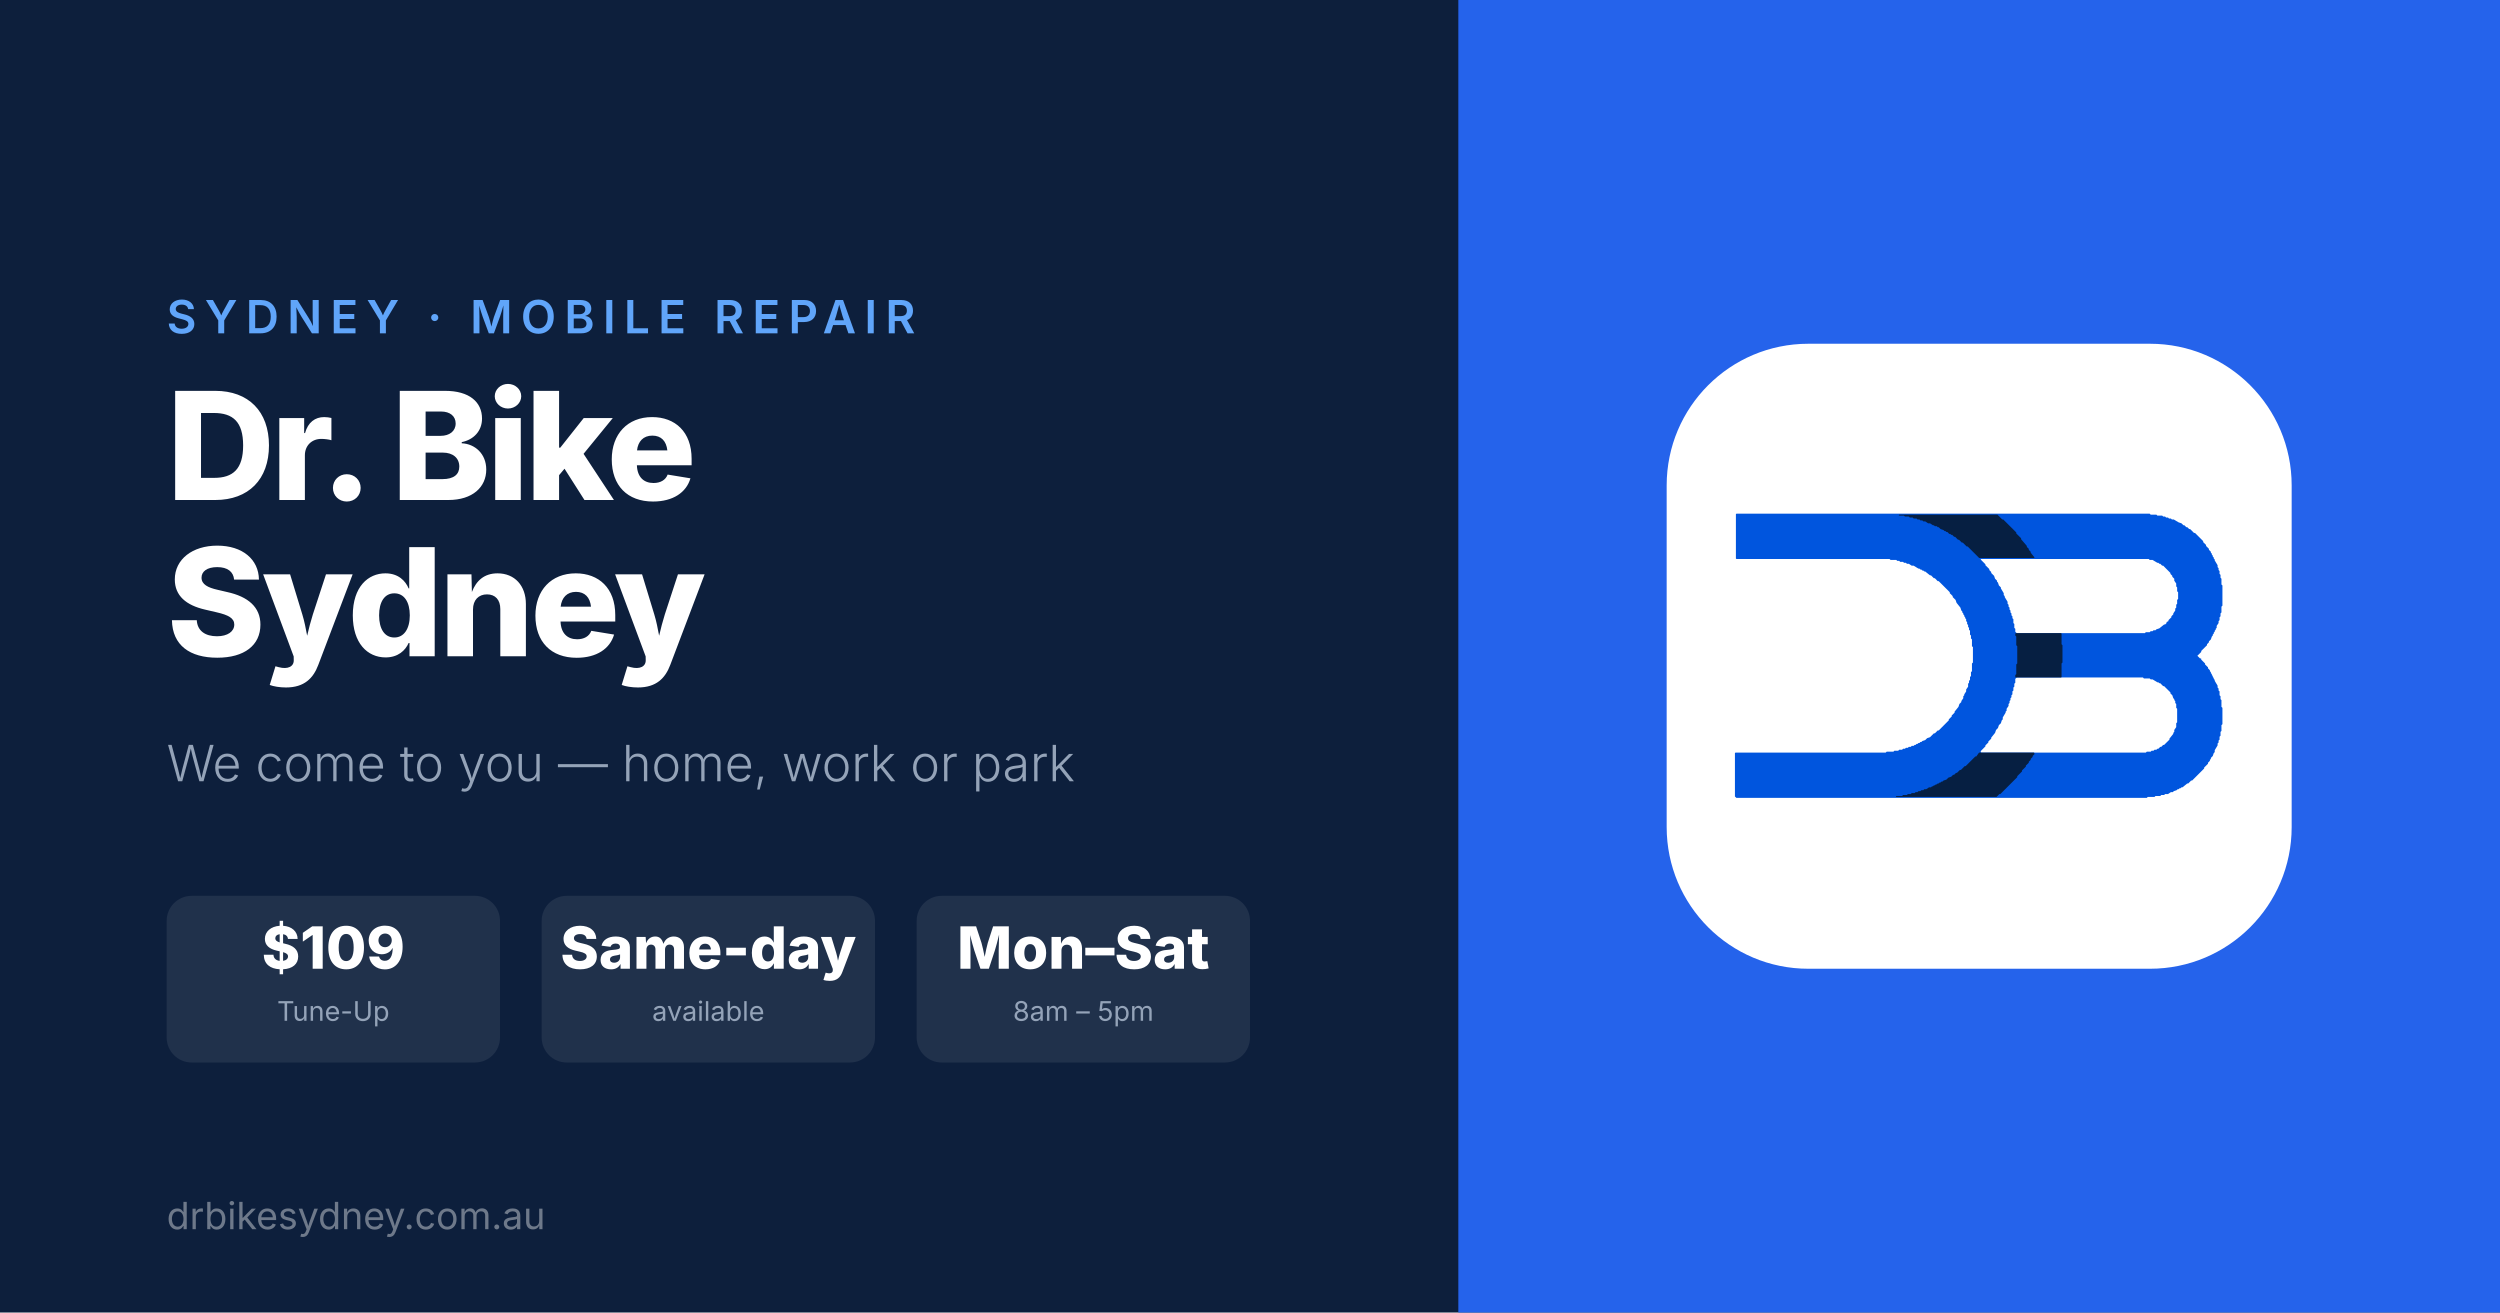
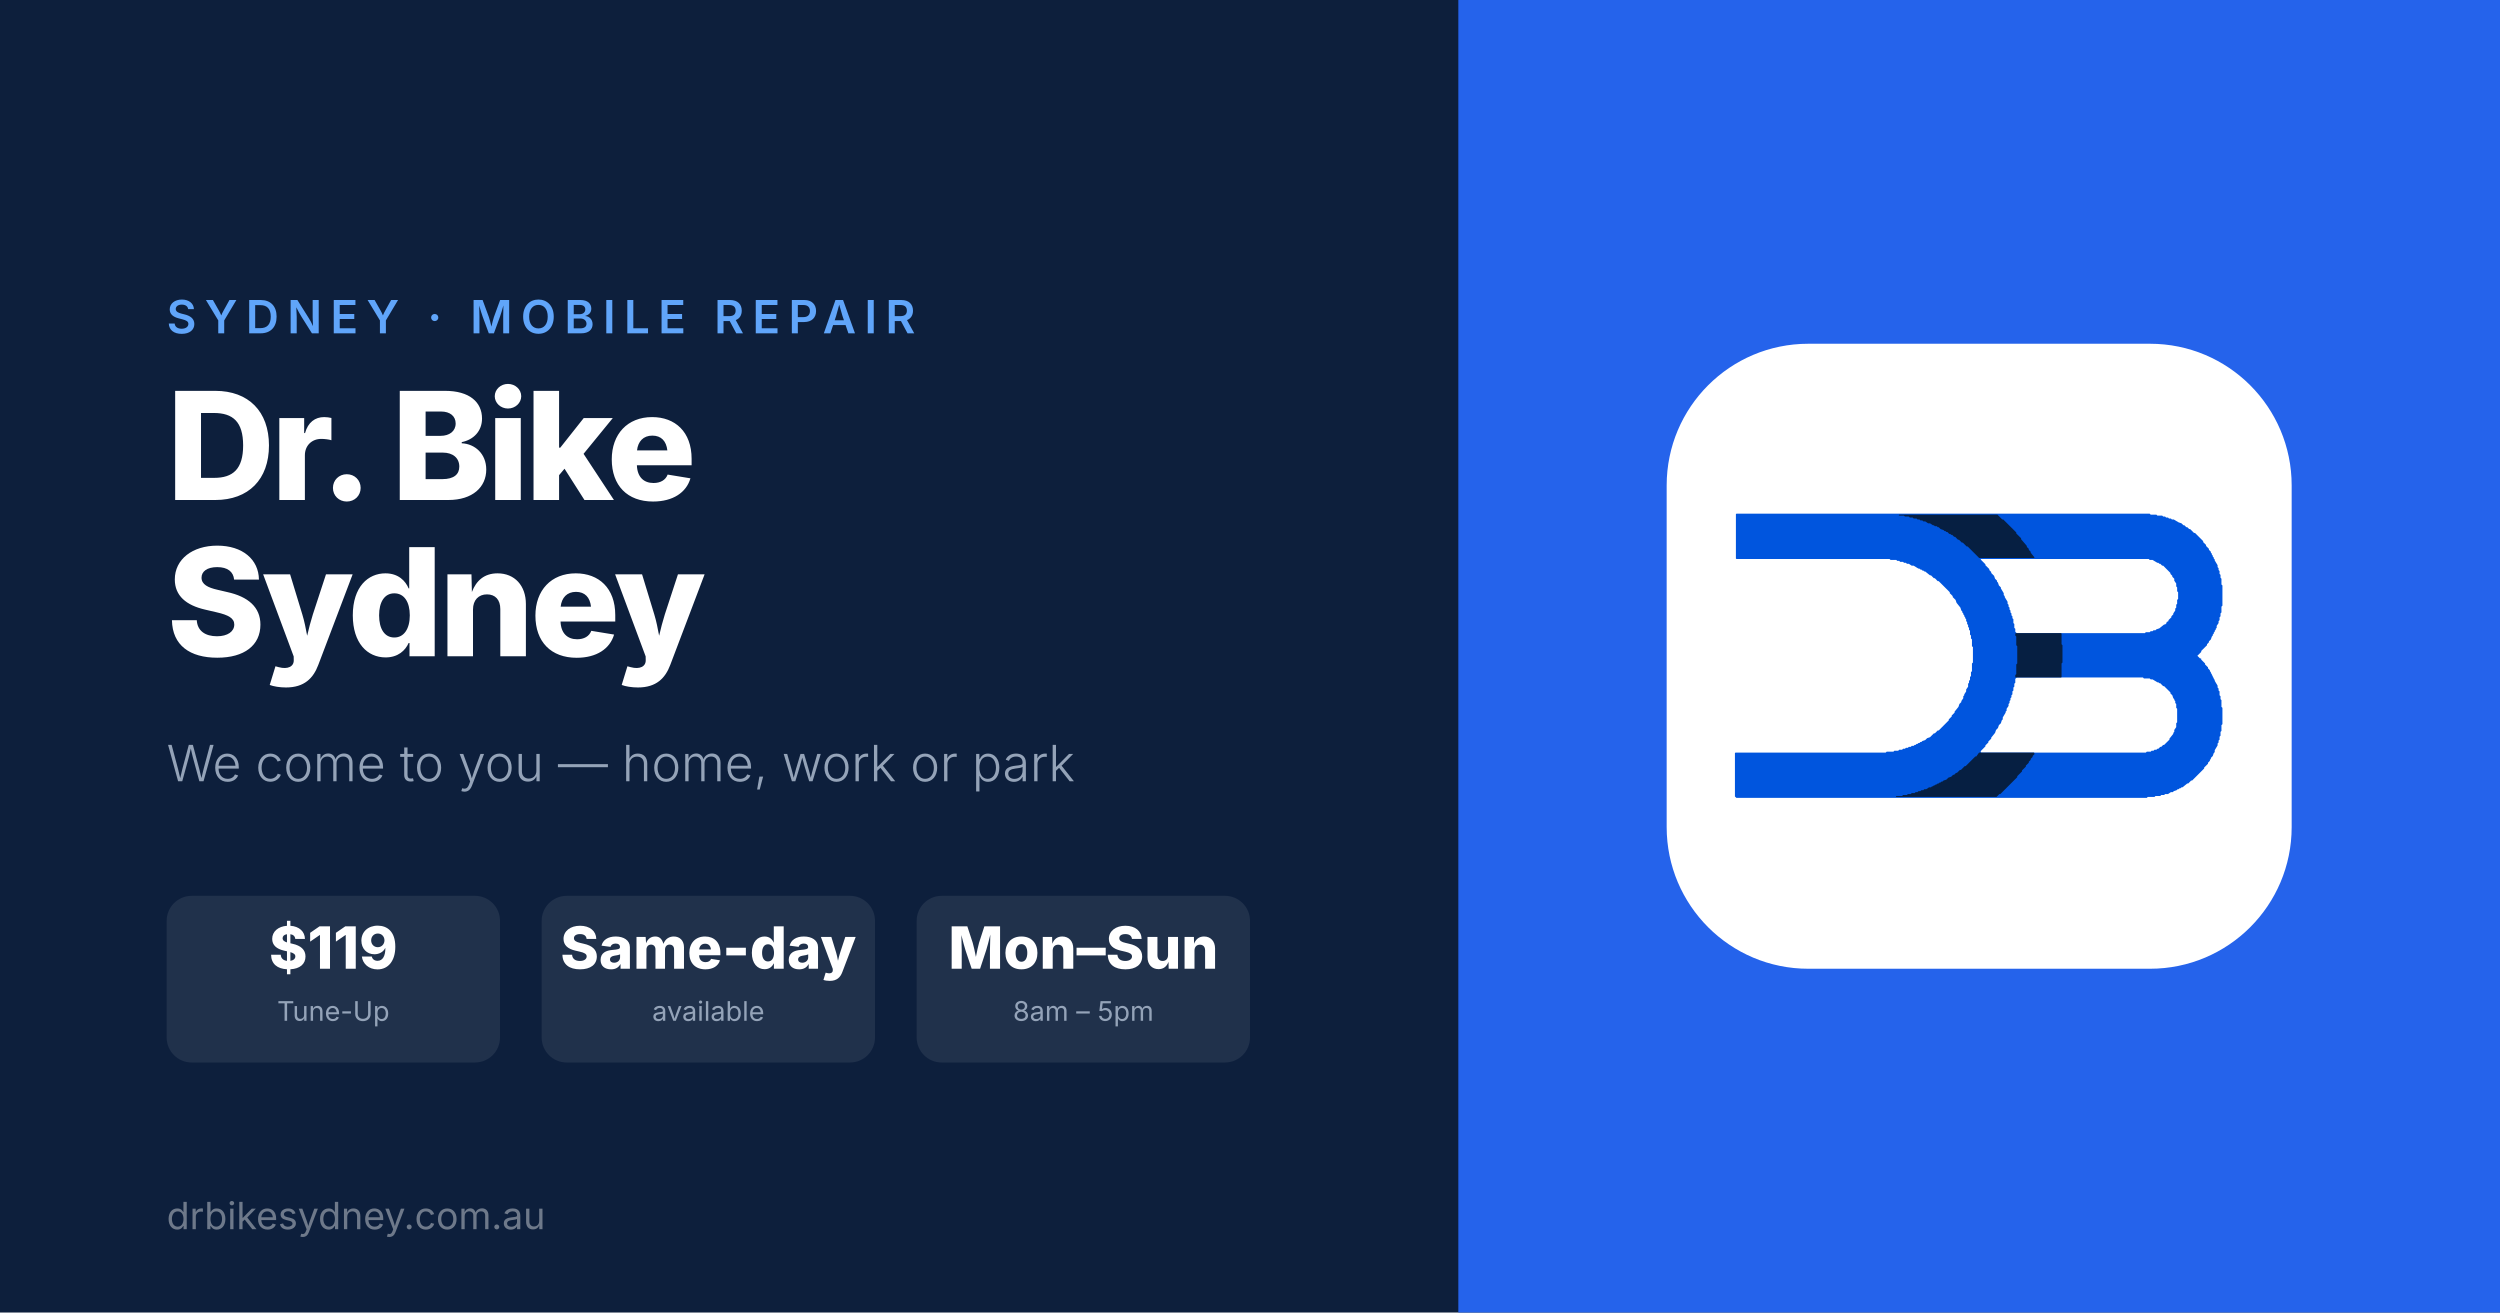
<svg xmlns="http://www.w3.org/2000/svg" width="1200" height="630" viewBox="0 0 1200 630">
  <rect width="1200" height="630" fill="#0d1f3c" />
  <rect x="700" y="0" width="500" height="630" fill="#2563eb" />
  <rect x="800" y="165" width="300" height="300" rx="68" fill="#ffffff" />
  <g transform="translate(833.0 246.8) scale(0.234)">
    <path fill="#0055de" fill-rule="evenodd" d="M1 0L2 -1L849.8 -1L851.8 1L863.6 1L865.6 3L875.5 3L877.5 4.9L881.4 4.9L883.4 6.9L887.4 6.9L889.3 8.9L893.3 8.9L895.3 10.9L899.2 10.9L909.1 16.8L915 18.8L919 22.7L920.9 22.7L924.9 26.7L926.9 26.7L930.8 30.6L932.8 30.6L940.7 38.5L942.7 38.5L959.5 55.3L959.5 57.3L965.4 63.2L965.4 65.2L971.3 71.1L971.3 73.1L975.3 77.1L975.3 79.1L977.3 81L977.3 83L979.2 85L979.2 87L981.2 88.9L981.2 90.9L983.2 92.9L983.2 94.9L989.1 104.7L989.1 108.7L991.1 110.7L991.1 114.6L993.1 116.6L993.1 122.5L995.1 124.5L995.1 130.4L997 132.4L997 144.3L999 146.2L999 187.7L997 189.7L997 201.6L995.1 203.6L995.1 209.5L993.1 211.5L993.1 217.4L991.1 219.4L991.1 223.3L987.2 229.2L987.2 233.2L985.2 235.2L985.2 237.2L983.2 239.1L983.2 241.1L981.2 243.1L981.2 245.1L979.2 247L979.2 249L977.3 251L975.3 256.9L971.3 260.9L971.3 262.8L967.4 266.8L967.4 268.8L955.5 280.6L955.5 282.6L947.6 290.5L952.6 295.5L955.5 296.4L955.5 298.4L963.4 306.3L963.4 308.3L969.4 314.2L969.4 316.2L973.3 320.2L973.3 322.1L975.3 324.1L975.3 326.1L977.3 328.1L977.3 330L979.2 332L979.2 334L981.2 336L981.2 337.9L983.2 339.9L983.2 341.9L989.1 351.8L989.1 355.7L991.1 357.7L991.1 361.7L993.1 363.6L993.1 371.5L995.1 373.5L995.1 379.4L997 381.4L997 395.3L999 397.2L999 430.8L997 432.8L997 444.7L995.1 446.6L995.1 454.5L993.1 456.5L993.1 462.5L991.1 464.4L991.1 468.4L989.1 470.4L989.1 474.3L983.2 484.2L983.2 488.1L981.2 490.1L979.2 496L975.3 500L975.3 502L973.3 504L973.3 505.9L969.4 509.9L969.4 511.9L961.5 519.8L961.5 521.7L936.8 546.4L934.8 546.4L928.9 552.4L926.9 552.4L917 560.3L915 560.3L913 562.3L911.1 562.3L909.1 564.2L907.1 564.2L905.1 566.2L899.2 568.2L897.2 570.2L893.3 570.2L887.4 574.1L881.4 574.1L879.4 576.1L873.5 576.1L871.5 578.1L861.7 578.1L859.7 580L845.8 580L843.9 582L2 582L-1 579.1L-1 490.1L0 489.1L308.3 489.1L310.3 487.2L324.1 487.2L326.1 485.2L334 485.2L336 483.2L341.9 483.2L343.9 481.2L347.8 481.2L349.8 479.2L353.8 479.2L355.7 477.3L359.7 477.3L361.7 475.3L365.6 475.3L367.6 473.3L369.6 473.3L371.5 471.3L373.5 471.3L375.5 469.4L377.5 469.4L379.4 467.4L381.4 467.4L383.4 465.4L389.3 463.4L393.3 459.5L399.2 457.5L407.1 449.6L409.1 449.6L415 443.7L417 443.7L437.7 422.9L437.7 420.9L443.7 415L443.7 413L449.6 407.1L449.6 405.1L457.5 395.3L459.5 389.3L463.4 385.4L463.4 383.4L467.4 377.5L467.4 373.5L469.4 371.5L469.4 369.6L473.3 363.6L473.3 359.7L477.3 353.8L477.3 347.8L479.2 345.8L479.2 341.9L481.2 339.9L481.2 334L483.2 332L483.2 324.1L485.2 322.1L485.2 306.3L487.2 304.3L487.2 272.7L485.2 270.8L485.2 256.9L483.2 254.9L483.2 249L481.2 247L481.2 239.1L479.2 237.2L479.2 233.2L477.3 231.2L477.3 227.3L475.3 225.3L475.3 221.3L473.3 219.4L473.3 215.4L471.3 213.4L471.3 211.5L469.4 209.5L469.4 207.5L467.4 205.5L467.4 203.6L465.4 201.6L465.4 199.6L463.4 197.6L461.5 191.7L453.6 181.8L451.6 175.9L445.7 170L445.7 168L439.7 162.1L439.7 160.1L417 137.4L415 137.4L409.1 131.4L407.1 131.4L401.2 125.5L399.2 125.5L389.3 117.6L387.4 117.6L385.4 115.6L383.4 115.6L381.4 113.6L379.4 113.6L377.5 111.7L375.5 111.7L365.6 105.7L361.7 105.7L355.7 101.8L351.8 101.8L349.8 99.8L345.8 99.8L343.9 97.8L337.9 97.8L336 95.8L332 95.8L330 93.9L318.2 93.9L316.2 91.9L2 91.9L1 90.9L1 0ZM504 91.9L503 92.9L512.8 102.8L512.8 104.7L520.8 112.6L520.8 114.6L524.7 118.6L524.7 120.6L530.6 126.5L532.6 132.4L536.6 136.4L536.6 138.3L538.5 140.3L540.5 146.2L544.5 150.2L544.5 152.2L550.4 162.1L550.4 166L552.4 168L552.4 170L558.3 179.8L558.3 183.8L560.3 185.8L560.3 189.7L562.3 191.7L562.3 195.7L564.2 197.6L564.2 201.6L566.2 203.6L566.2 207.5L568.2 209.5L568.2 213.4L570.2 215.4L570.2 223.3L572.1 225.3L572.1 233.2L574.1 235.2L574.1 241.1L577.1 244.1L839.9 244.1L841.9 242.1L849.8 242.1L851.8 240.1L855.7 240.1L857.7 238.1L861.7 238.1L863.6 236.2L869.6 234.2L879.4 226.3L881.4 226.3L884.4 223.3L884.4 221.3L888.3 219.4L888.3 217.4L894.3 211.5L894.3 209.5L898.2 205.5L898.2 203.6L902.2 197.6L902.2 193.7L904.2 191.7L904.2 185.8L906.1 183.8L906.1 175.9L908.1 173.9L908.1 160.1L906.1 158.1L906.1 150.2L904.2 148.2L904.2 142.3L900.2 136.4L900.2 132.4L896.2 128.5L896.2 126.5L892.3 122.5L892.3 120.6L877.5 105.7L875.5 105.7L871.5 101.8L869.6 101.8L867.6 99.8L865.6 99.8L855.7 93.9L849.8 93.9L847.8 91.9L504 91.9ZM577.1 335L574.1 337.9L574.1 345.8L572.1 347.8L572.1 353.8L570.2 355.7L570.2 361.7L568.2 363.6L568.2 369.6L566.2 371.5L566.2 375.5L564.2 377.5L564.2 381.4L562.3 383.4L562.3 387.4L560.3 389.3L560.3 393.3L556.3 399.2L556.3 403.2L554.3 405.1L554.3 407.1L548.4 417L548.4 420.9L546.4 422.9L544.5 428.9L540.5 432.8L538.5 438.7L534.6 442.7L532.6 448.6L524.7 458.5L524.7 460.5L518.8 466.4L518.8 468.4L512.8 474.3L512.8 476.3L503 486.2L504 489.1L841.9 489.1L843.9 487.2L851.8 487.2L853.8 485.2L857.7 485.2L859.7 483.2L863.6 483.2L865.6 481.2L867.6 481.2L871.5 477.3L873.5 477.3L877.5 473.3L879.4 473.3L890.3 462.5L890.3 460.5L898.2 450.6L898.2 448.6L900.2 446.6L900.2 442.7L904.2 436.8L904.2 428.9L906.1 426.9L906.1 399.2L904.2 397.2L904.2 389.3L902.2 387.4L902.2 383.4L900.2 381.4L900.2 379.4L898.2 377.5L896.2 371.5L892.3 367.6L892.3 365.6L879.4 352.8L877.5 352.8L871.5 346.8L869.6 346.8L867.6 344.9L865.6 344.9L855.7 338.9L851.8 338.9L849.8 337L837.9 337L836 335L577.1 335Z" />
    <path fill="#061f42" fill-rule="evenodd" d="M335 2L336 1L537.5 1L547.4 10.9L549.4 10.9L576.1 37.5L576.1 39.5L586 49.4L586 51.4L597.8 65.2L597.8 67.2L601.8 71.1L601.8 73.1L605.7 77.1L605.7 79.1L613.6 88.9L612.6 89.9L500 89.9L476.3 66.2L474.3 66.2L466.4 58.3L464.4 58.3L458.5 52.4L456.5 52.4L450.6 46.4L448.6 46.4L444.7 42.5L442.7 42.5L440.7 40.5L438.7 40.5L434.8 36.6L432.8 36.6L430.8 34.6L428.9 34.6L426.9 32.6L420.9 30.6L417 26.7L415 26.7L413 24.7L409.1 24.7L407.1 22.7L405.1 22.7L399.2 18.8L395.3 18.8L389.3 14.8L385.4 14.8L383.4 12.8L379.4 12.8L377.5 10.9L373.5 10.9L371.5 8.9L365.6 8.9L363.6 6.9L357.7 6.9L355.7 4.9L347.8 4.9L345.8 3L336 3L335 2ZM574.1 245.1L575.1 244.1L668 244.1L669 245.1L669 266.8L670.9 268.8L670.9 304.3L669 306.3L669 334L668 335L575.1 335L574.1 334L574.1 330L576.1 328.1L576.1 308.3L578.1 306.3L578.1 270.8L576.1 268.8L576.1 251L574.1 249L574.1 245.1ZM499 490.1L500 489.1L612.6 489.1L613.6 492.1L609.7 496L609.7 498L605.7 502L605.7 504L601.8 507.9L601.8 509.9L595.8 515.8L595.8 517.8L587.9 525.7L587.9 527.7L578.1 537.5L578.1 539.5L543.5 574.1L541.5 574.1L535.6 580L330 580L329.1 579.1L330 578.1L341.9 578.1L343.9 576.1L351.8 576.1L353.8 574.1L359.7 574.1L361.7 572.1L367.6 572.1L369.6 570.2L373.5 570.2L375.5 568.2L379.4 568.2L381.4 566.2L385.4 566.2L387.4 564.2L391.3 564.2L397.2 560.3L401.2 560.3L403.2 558.3L405.1 558.3L407.1 556.3L409.1 556.3L411.1 554.3L413 554.3L415 552.4L417 552.4L419 550.4L420.9 550.4L422.9 548.4L424.9 548.4L426.9 546.4L432.8 544.5L436.8 540.5L442.7 538.5L446.6 534.6L448.6 534.6L452.6 530.6L454.5 530.6L460.5 524.7L462.5 524.7L470.4 516.8L472.3 516.8L492.1 497L494.1 497L499 490.1Z" />
  </g>
  <text x="80" y="160" font-family="Inter,Arial,sans-serif" font-size="22" fill="#60A5FA" font-weight="600" letter-spacing="4">SYDNEY · MOBILE REPAIR</text>
  <text x="80" y="240" font-family="Inter,Arial,sans-serif" font-size="72" fill="white" font-weight="800" letter-spacing="-2">Dr. Bike</text>
  <text x="80" y="315" font-family="Inter,Arial,sans-serif" font-size="72" fill="white" font-weight="800" letter-spacing="-2">Sydney</text>
  <text x="80" y="375" font-family="Inter,Arial,sans-serif" font-size="24" fill="#94A3B8" font-weight="300">We come to you — home, work or park</text>
  <rect x="80" y="430" width="160" height="80" rx="12" fill="rgba(255,255,255,0.08)" />
-   <text x="160" y="465" font-family="Inter,Arial,sans-serif" font-size="28" fill="white" font-weight="800" text-anchor="middle">$109</text>
+   <text x="160" y="465" font-family="Inter,Arial,sans-serif" font-size="28" fill="white" font-weight="800" text-anchor="middle">$119</text>
  <text x="160" y="490" font-family="Inter,Arial,sans-serif" font-size="13" fill="#94A3B8" text-anchor="middle">Tune-Up</text>
  <rect x="260" y="430" width="160" height="80" rx="12" fill="rgba(255,255,255,0.08)" />
  <text x="340" y="465" font-family="Inter,Arial,sans-serif" font-size="28" fill="white" font-weight="800" text-anchor="middle">Same-day</text>
  <text x="340" y="490" font-family="Inter,Arial,sans-serif" font-size="13" fill="#94A3B8" text-anchor="middle">available</text>
  <rect x="440" y="430" width="160" height="80" rx="12" fill="rgba(255,255,255,0.08)" />
-   <text x="520" y="465" font-family="Inter,Arial,sans-serif" font-size="28" fill="white" font-weight="800" text-anchor="middle">Mon–Sat</text>
+   <text x="520" y="465" font-family="Inter,Arial,sans-serif" font-size="28" fill="white" font-weight="800" text-anchor="middle">Mon–Sun</text>
  <text x="520" y="490" font-family="Inter,Arial,sans-serif" font-size="13" fill="#94A3B8" text-anchor="middle">8am – 5pm</text>
  <text x="80" y="590" font-family="Inter,Arial,sans-serif" font-size="18" fill="rgba(255,255,255,0.4)">drbikesydney.com.au</text>
</svg>
